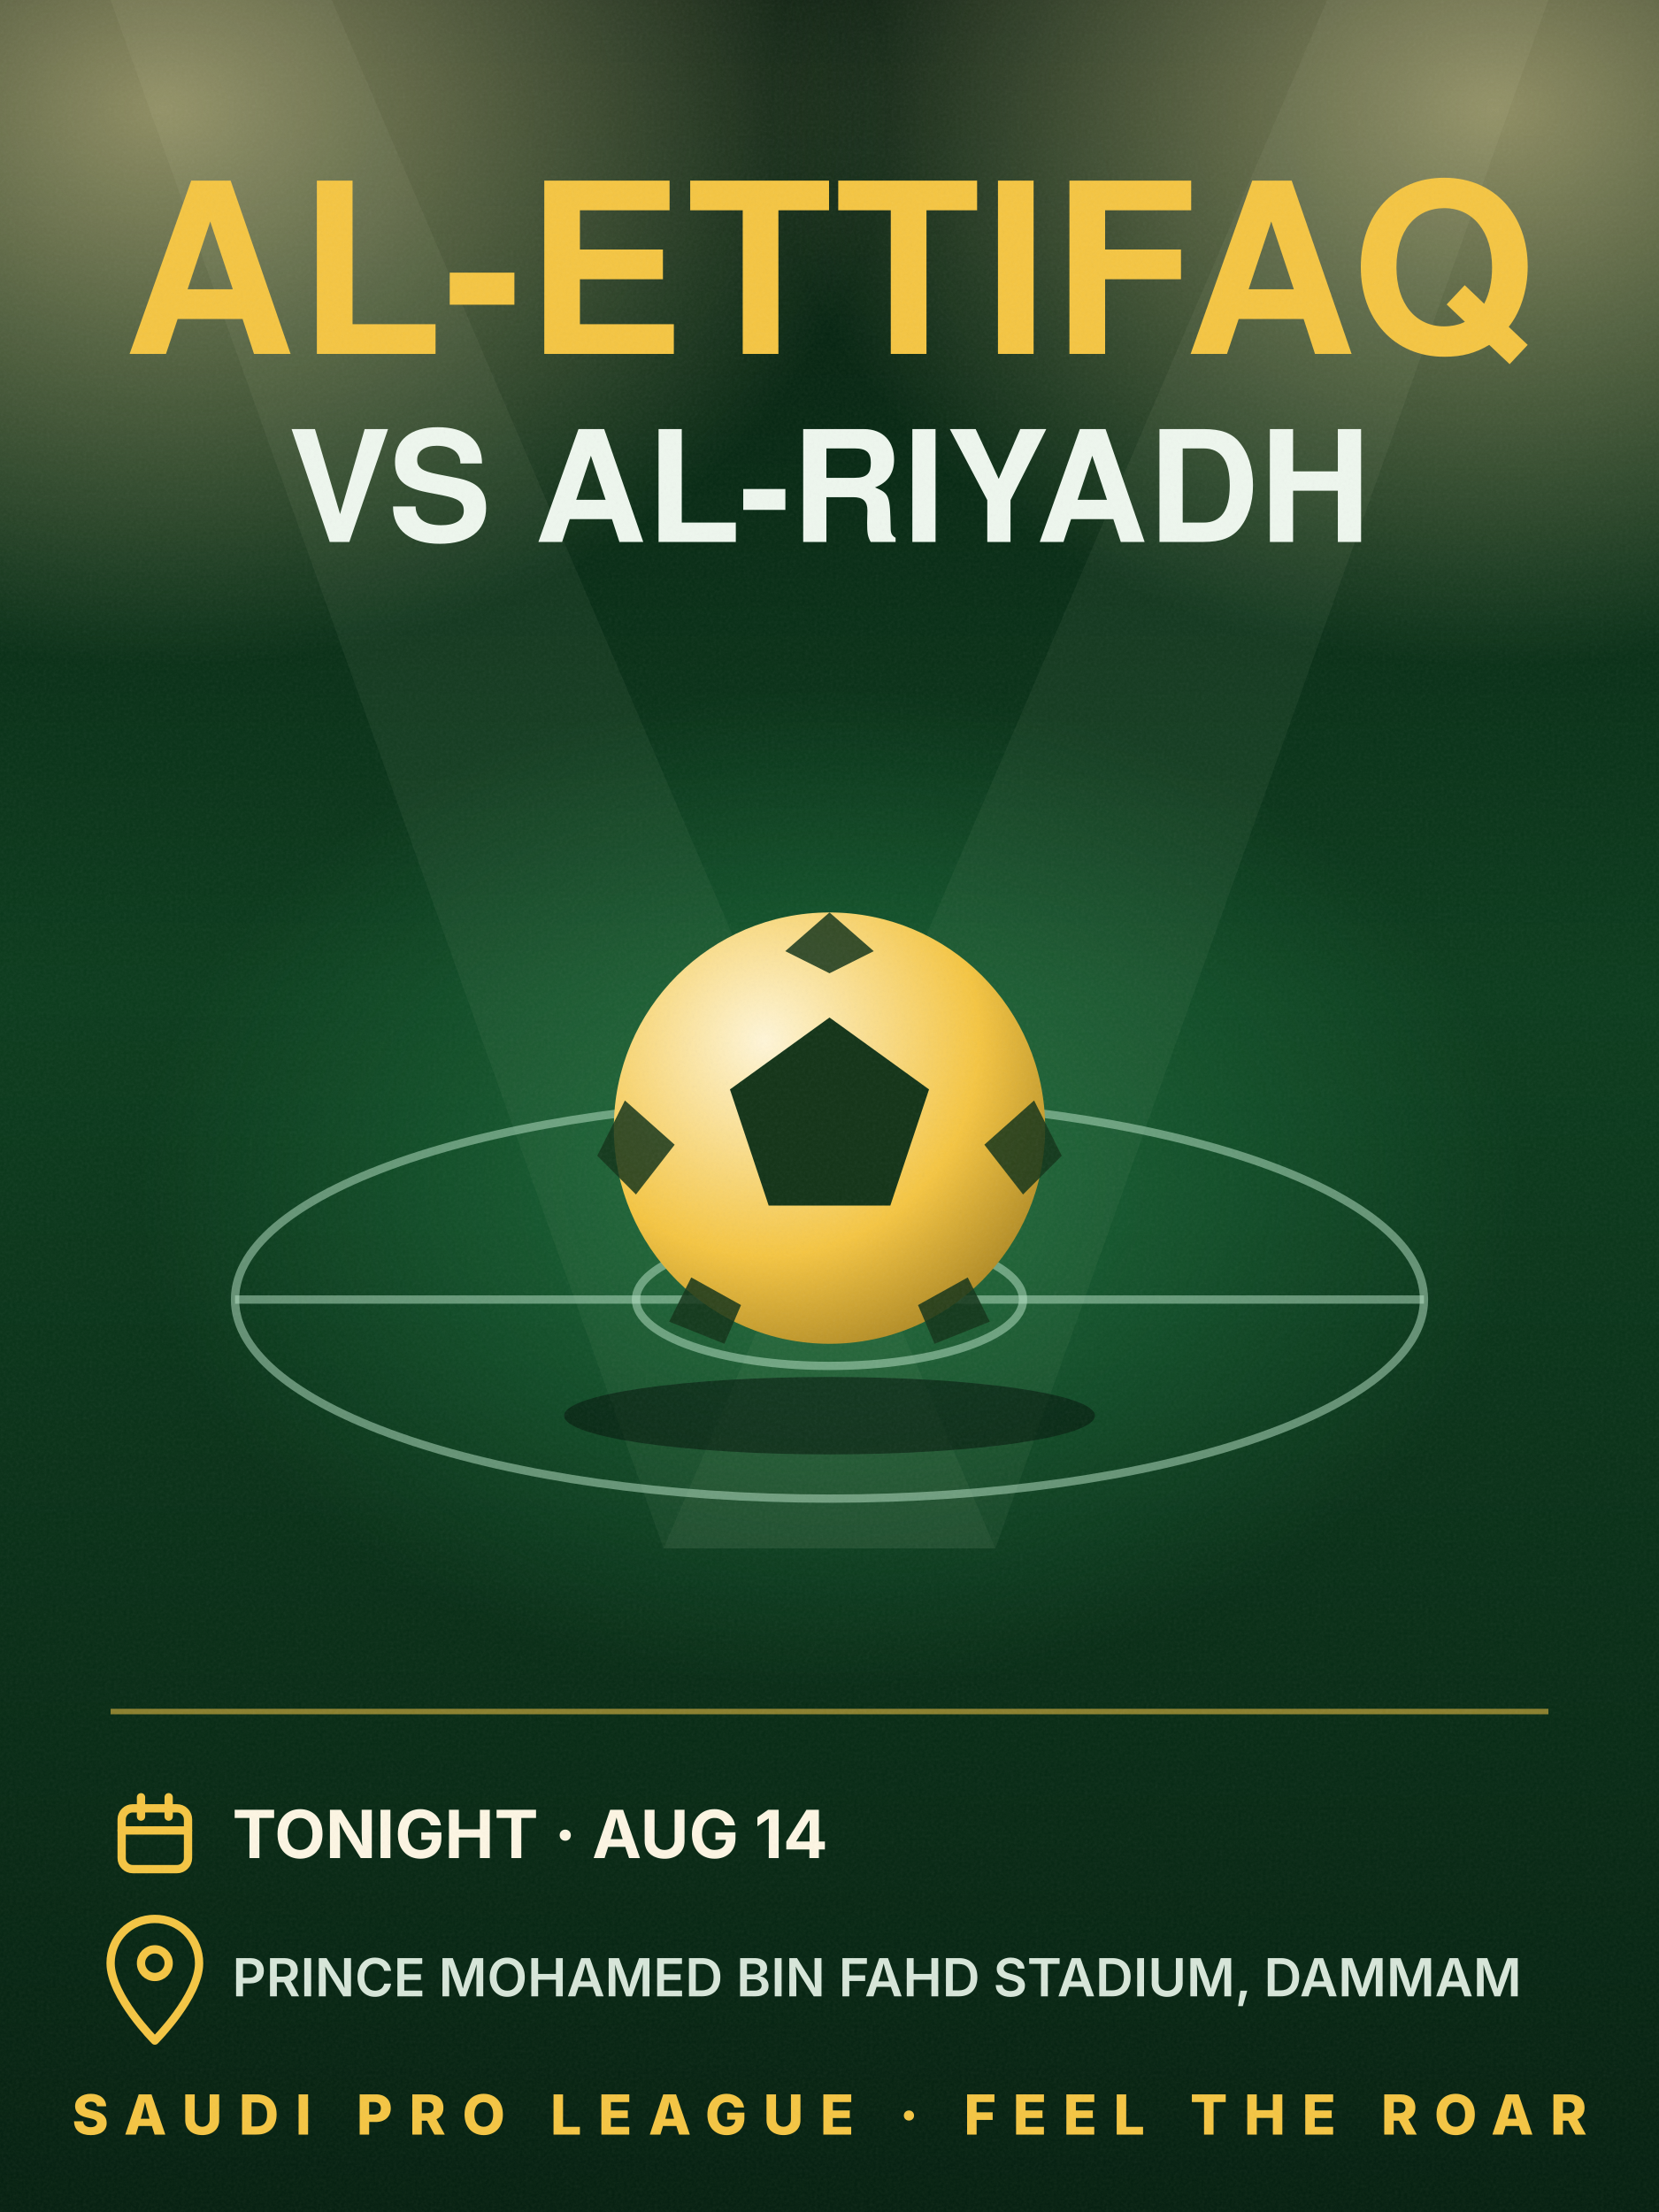
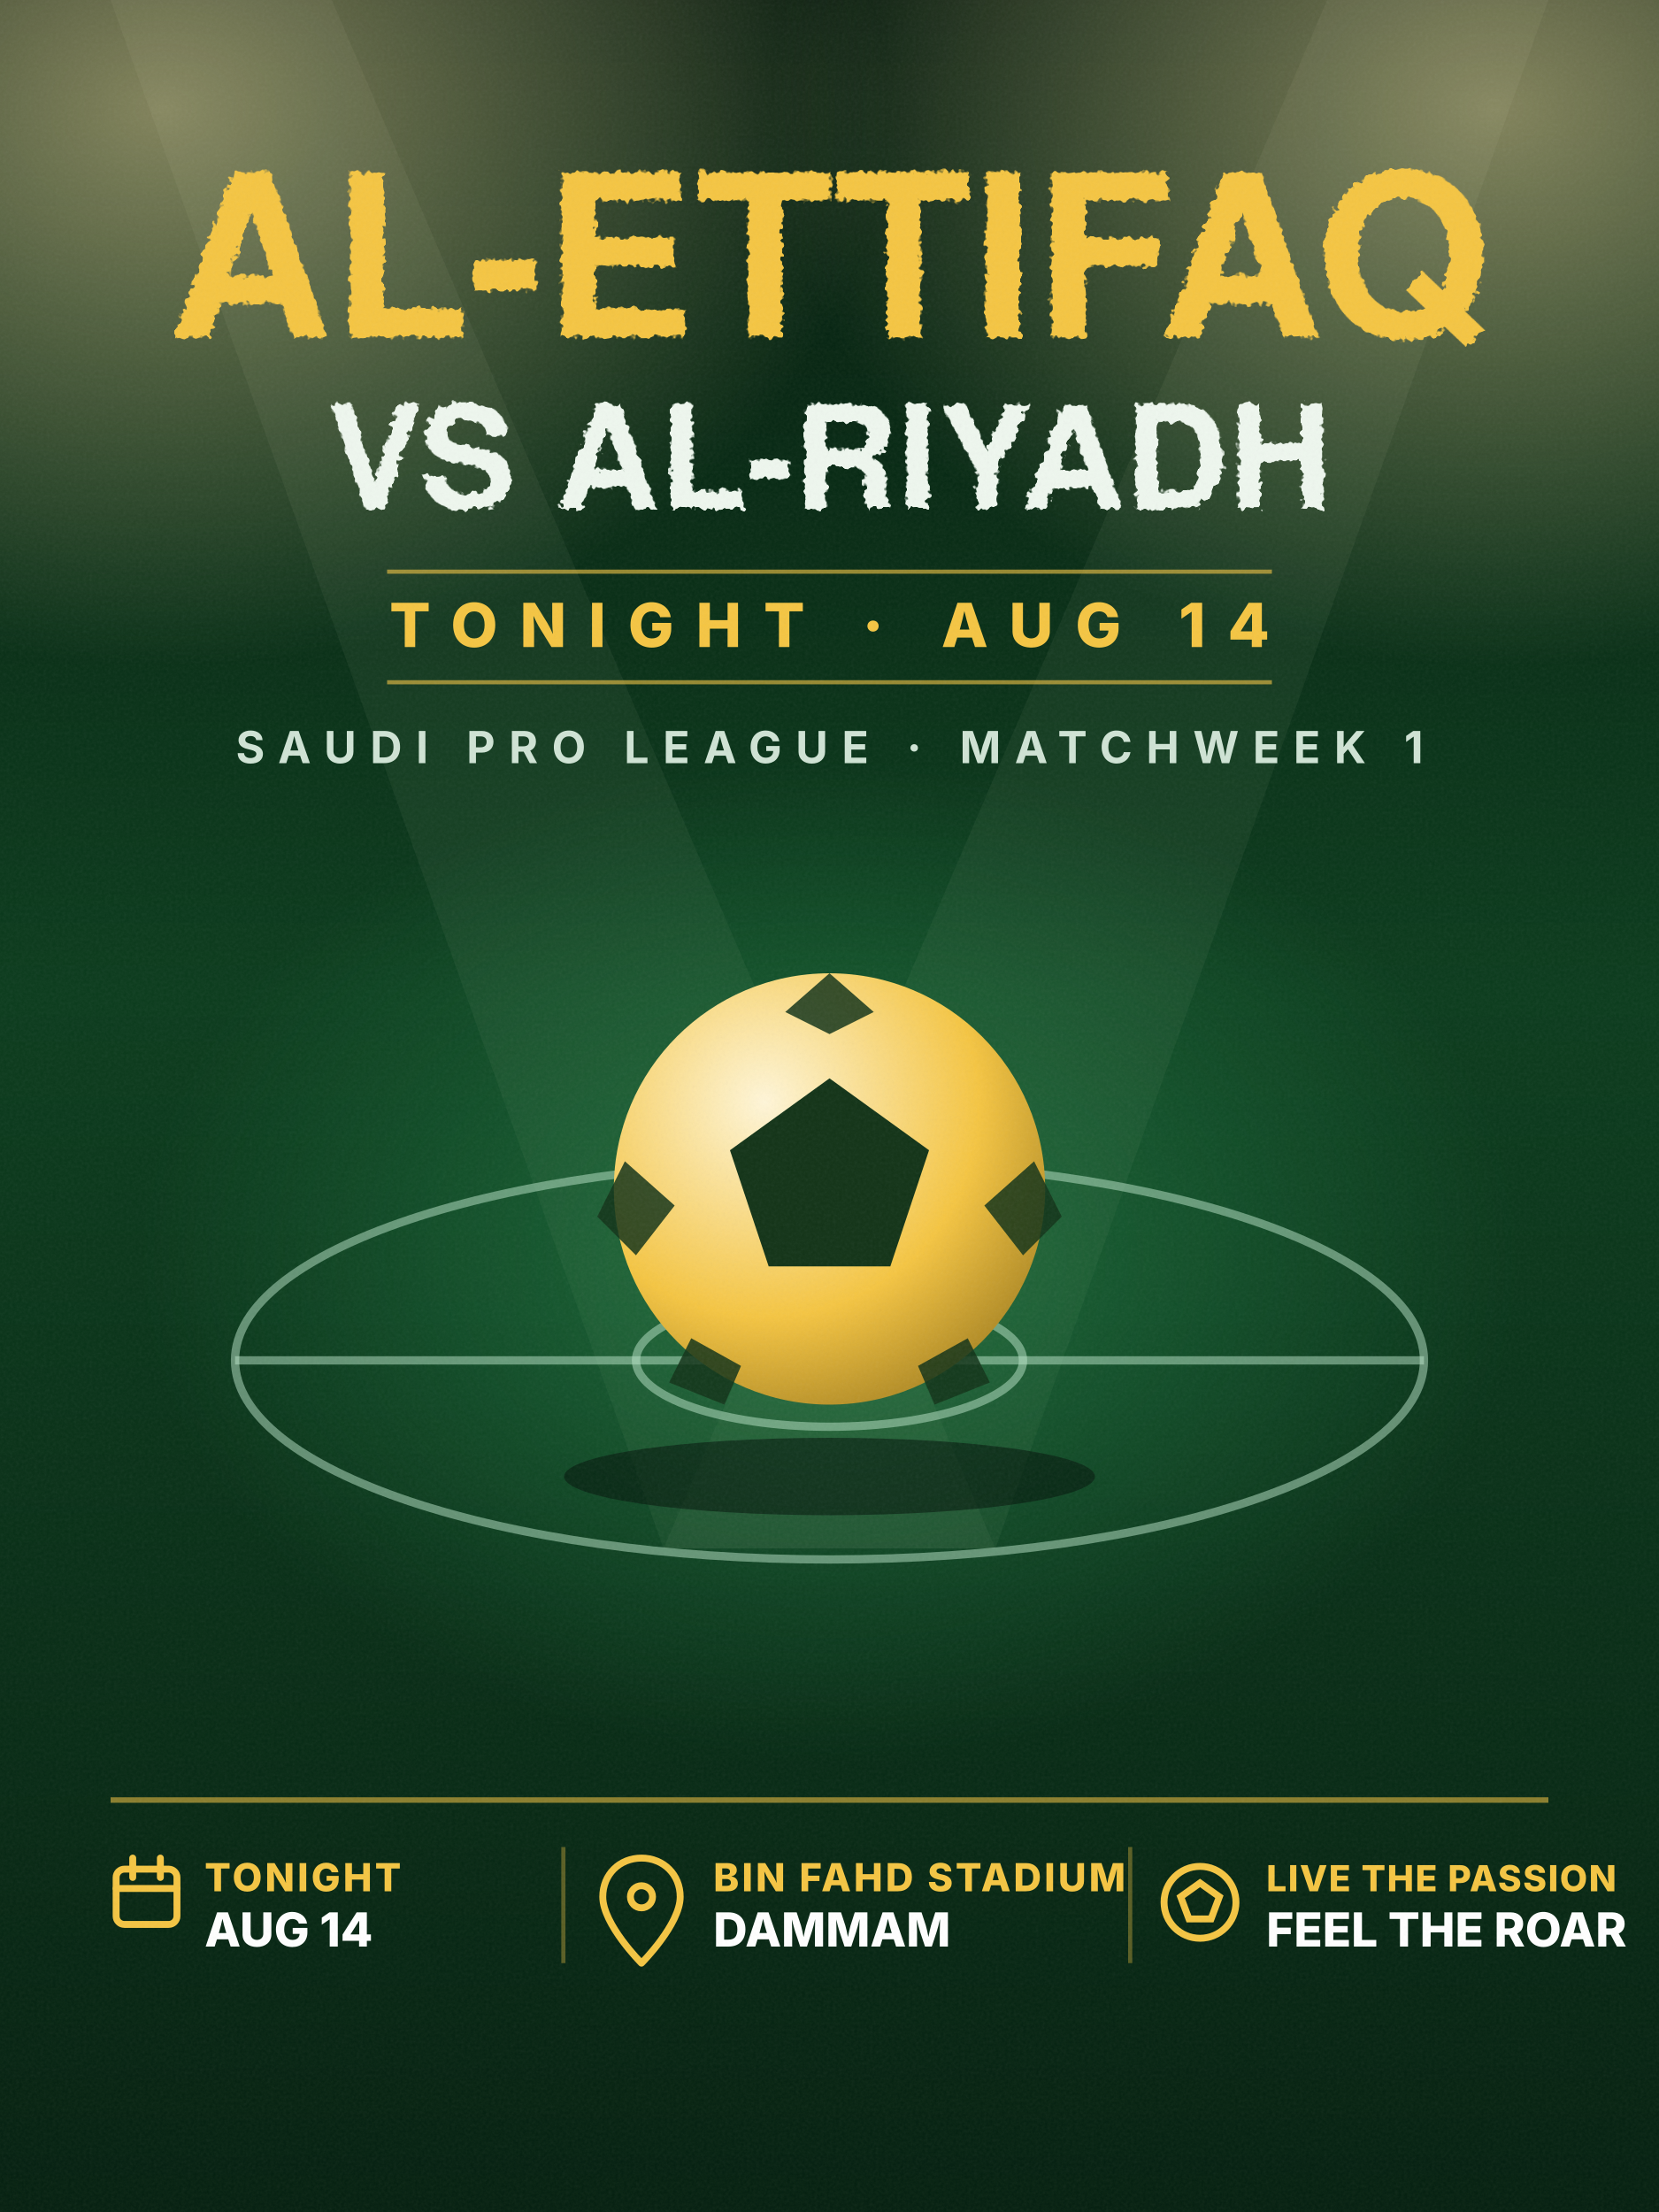
<svg xmlns="http://www.w3.org/2000/svg" viewBox="0 0 600 800" width="600" height="800" role="img" aria-label="Al-Ettifaq vs Al-Riyadh match poster">
  <defs>
    <linearGradient id="bg" x1="0" y1="0" x2="0" y2="1">
      <stop offset="0" stop-color="#03180b" />
      <stop offset=".45" stop-color="#0a3b1c" />
      <stop offset="1" stop-color="#041f0f" />
    </linearGradient>
    <radialGradient id="floodL" cx=".5" cy=".5" r=".5">
-       <stop offset="0" stop-color="#ffe9a8" stop-opacity=".55" />
+       <stop offset="0" stop-color="#ffe9a8" stop-opacity=".5" />
      <stop offset="1" stop-color="#ffe9a8" stop-opacity="0" />
    </radialGradient>
    <radialGradient id="pitchGlow" cx=".5" cy=".5" r=".5">
      <stop offset="0" stop-color="#2ea25a" stop-opacity=".5" />
      <stop offset="1" stop-color="#2ea25a" stop-opacity="0" />
    </radialGradient>
    <radialGradient id="ball" cx=".35" cy=".3" r=".9">
      <stop offset="0" stop-color="#fff6d8" />
      <stop offset=".55" stop-color="#f5c542" />
      <stop offset="1" stop-color="#8a6a14" />
    </radialGradient>
+     <filter id="rough" x="-5%" y="-5%" width="110%" height="110%">
+       <feTurbulence type="fractalNoise" baseFrequency="0.4" numOctaves="2" seed="7" result="n" />
+       <feDisplacementMap in="SourceGraphic" in2="n" scale="3.5" />
+     </filter>
    <filter id="grain">
      <feTurbulence type="fractalNoise" baseFrequency="0.9" numOctaves="3" stitchTiles="stitch" />
      <feColorMatrix type="saturate" values="0" />
    </filter>
  </defs>
  <rect width="600" height="800" fill="url(#bg)" />
  <ellipse cx="60" cy="40" rx="260" ry="200" fill="url(#floodL)" />
  <ellipse cx="540" cy="40" rx="260" ry="200" fill="url(#floodL)" />
  <polygon points="40,0 120,0 360,560 240,560" fill="#fff8dd" opacity=".05" />
  <polygon points="480,0 560,0 360,560 240,560" fill="#fff8dd" opacity=".05" />
-   <text x="300" y="128" text-anchor="middle" font-family="'Arial Narrow','Oswald',Impact,'Helvetica Neue',sans-serif" font-weight="900" font-size="86" letter-spacing="1" fill="#f5c542" textLength="520" lengthAdjust="spacingAndGlyphs">AL-ETTIFAQ</text>
-   <text x="300" y="196" text-anchor="middle" font-family="'Arial Narrow','Oswald',Impact,'Helvetica Neue',sans-serif" font-weight="900" font-size="56" fill="#eef7ee" textLength="380" lengthAdjust="spacingAndGlyphs">VS AL-RIYADH</text>
-   <ellipse cx="300" cy="430" rx="250" ry="180" fill="url(#pitchGlow)" />
+   <g filter="url(#rough)">
+     <text x="300" y="122" text-anchor="middle" font-family="'Arial Narrow','Oswald',Impact,'Helvetica Neue',sans-serif" font-weight="900" font-size="82" fill="#f5c542" textLength="520" lengthAdjust="spacingAndGlyphs">AL-ETTIFAQ</text>
+     <text x="300" y="184" text-anchor="middle" font-family="'Arial Narrow','Oswald',Impact,'Helvetica Neue',sans-serif" font-weight="900" font-size="52" fill="#eef7ee" textLength="360" lengthAdjust="spacingAndGlyphs">VS AL-RIYADH</text>
+   </g>
+   <rect x="140" y="206" width="320" height="1.5" fill="#f5c542" opacity=".6" />
+   <text x="300" y="234" text-anchor="middle" font-family="'Inter','Helvetica Neue',Arial,sans-serif" font-weight="800" font-size="22" letter-spacing="8" fill="#f5c542">TONIGHT · AUG 14</text>
+   <rect x="140" y="246" width="320" height="1.5" fill="#f5c542" opacity=".6" />
+   <text x="300" y="276" text-anchor="middle" font-family="'Inter','Helvetica Neue',Arial,sans-serif" font-weight="700" font-size="16" letter-spacing="5" fill="#cfe3d4">SAUDI PRO LEAGUE · MATCHWEEK 1</text>
+   <ellipse cx="300" cy="455" rx="250" ry="180" fill="url(#pitchGlow)" />
  <g stroke="#bfe8cd" stroke-opacity=".5" fill="none" stroke-width="3">
-     <ellipse cx="300" cy="470" rx="215" ry="72" />
-     <line x1="85" y1="470" x2="515" y2="470" />
-     <ellipse cx="300" cy="470" rx="70" ry="24" />
+     <ellipse cx="300" cy="492" rx="215" ry="72" />
+     <line x1="85" y1="492" x2="515" y2="492" />
+     <ellipse cx="300" cy="492" rx="70" ry="24" />
  </g>
-   <circle cx="300" cy="408" r="78" fill="url(#ball)" />
+   <circle cx="300" cy="430" r="78" fill="url(#ball)" />
  <g fill="#123317">
-     <polygon points="300,368 336,394 322,436 278,436 264,394" />
-     <polygon points="300,330 316,344 300,352 284,344" opacity=".85" />
-     <polygon points="374,398 384,418 370,432 356,414" opacity=".85" />
-     <polygon points="226,398 216,418 230,432 244,414" opacity=".85" />
-     <polygon points="332,472 350,462 358,478 338,486" opacity=".85" />
-     <polygon points="268,472 250,462 242,478 262,486" opacity=".85" />
+     <polygon points="300,390 336,416 322,458 278,458 264,416" />
+     <polygon points="300,352 316,366 300,374 284,366" opacity=".85" />
+     <polygon points="374,420 384,440 370,454 356,436" opacity=".85" />
+     <polygon points="226,420 216,440 230,454 244,436" opacity=".85" />
+     <polygon points="332,494 350,484 358,500 338,508" opacity=".85" />
+     <polygon points="268,494 250,484 242,500 262,508" opacity=".85" />
  </g>
-   <ellipse cx="300" cy="512" rx="96" ry="14" fill="#02120a" opacity=".55" />
-   <rect x="40" y="618" width="520" height="2" fill="#f5c542" opacity=".55" />
-   <g fill="none" stroke="#f5c542" stroke-width="3" stroke-linecap="round" stroke-linejoin="round">
-     <rect x="44" y="654" width="24" height="22" rx="4" />
-     <line x1="44" y1="662" x2="68" y2="662" />
-     <line x1="51" y1="650" x2="51" y2="657" />
-     <line x1="61" y1="650" x2="61" y2="657" />
+   <ellipse cx="300" cy="534" rx="96" ry="14" fill="#02120a" opacity=".55" />
+   <rect x="40" y="650" width="520" height="2" fill="#f5c542" opacity=".55" />
+   <g fill="none" stroke="#f5c542" stroke-width="2.5" stroke-linecap="round" stroke-linejoin="round">
+     <rect x="42" y="676" width="22" height="20" rx="3" />
+     <line x1="42" y1="683" x2="64" y2="683" />
+     <line x1="48" y1="672" x2="48" y2="679" />
+     <line x1="58" y1="672" x2="58" y2="679" />
  </g>
-   <text x="84" y="672" font-family="'Inter','Helvetica Neue',Arial,sans-serif" font-weight="700" font-size="24" fill="#fdf6e3">TONIGHT · AUG 14</text>
-   <g fill="none" stroke="#f5c542" stroke-width="3" stroke-linecap="round" stroke-linejoin="round">
-     <path d="M56 694c-9 0-16 7-16 16 0 12 16 28 16 28s16-16 16-28c0-9-7-16-16-16z" />
-     <circle cx="56" cy="710" r="5" />
+   <text x="74" y="684" font-family="'Inter','Helvetica Neue',Arial,sans-serif" font-weight="800" font-size="14" letter-spacing="1" fill="#f5c542">TONIGHT</text>
+   <text x="74" y="704" font-family="'Inter','Helvetica Neue',Arial,sans-serif" font-weight="800" font-size="17" fill="#ffffff">AUG 14</text>
+   <rect x="203" y="668" width="1.5" height="42" fill="#f5c542" opacity=".35" />
+   <g fill="none" stroke="#f5c542" stroke-width="2.5" stroke-linecap="round" stroke-linejoin="round">
+     <path d="M232 672c-8 0-14 6-14 14 0 10 14 24 14 24s14-14 14-24c0-8-6-14-14-14z" />
+     <circle cx="232" cy="686" r="4" />
  </g>
-   <text x="84" y="722" font-family="'Inter','Helvetica Neue',Arial,sans-serif" font-weight="600" font-size="19" fill="#d7e6d9">PRINCE MOHAMED BIN FAHD STADIUM, DAMMAM</text>
-   <text x="300" y="772" text-anchor="middle" font-family="'Inter','Helvetica Neue',Arial,sans-serif" font-weight="800" font-size="20" letter-spacing="6" fill="#f5c542">SAUDI PRO LEAGUE · FEEL THE ROAR</text>
+   <text x="258" y="684" font-family="'Inter','Helvetica Neue',Arial,sans-serif" font-weight="800" font-size="14" letter-spacing="1" fill="#f5c542">BIN FAHD STADIUM</text>
+   <text x="258" y="704" font-family="'Inter','Helvetica Neue',Arial,sans-serif" font-weight="800" font-size="17" fill="#ffffff">DAMMAM</text>
+   <rect x="408" y="668" width="1.5" height="42" fill="#f5c542" opacity=".35" />
+   <g stroke="#f5c542" stroke-width="2.5" fill="none">
+     <circle cx="434" cy="688" r="13" />
+     <polygon points="434,681 441,686 438,694 430,694 427,686" />
+   </g>
+   <text x="458" y="684" font-family="'Inter','Helvetica Neue',Arial,sans-serif" font-weight="800" font-size="13" letter-spacing=".5" fill="#f5c542">LIVE THE PASSION</text>
+   <text x="458" y="704" font-family="'Inter','Helvetica Neue',Arial,sans-serif" font-weight="800" font-size="17" fill="#ffffff">FEEL THE ROAR</text>
  <rect width="600" height="800" filter="url(#grain)" opacity=".07" />
</svg>
